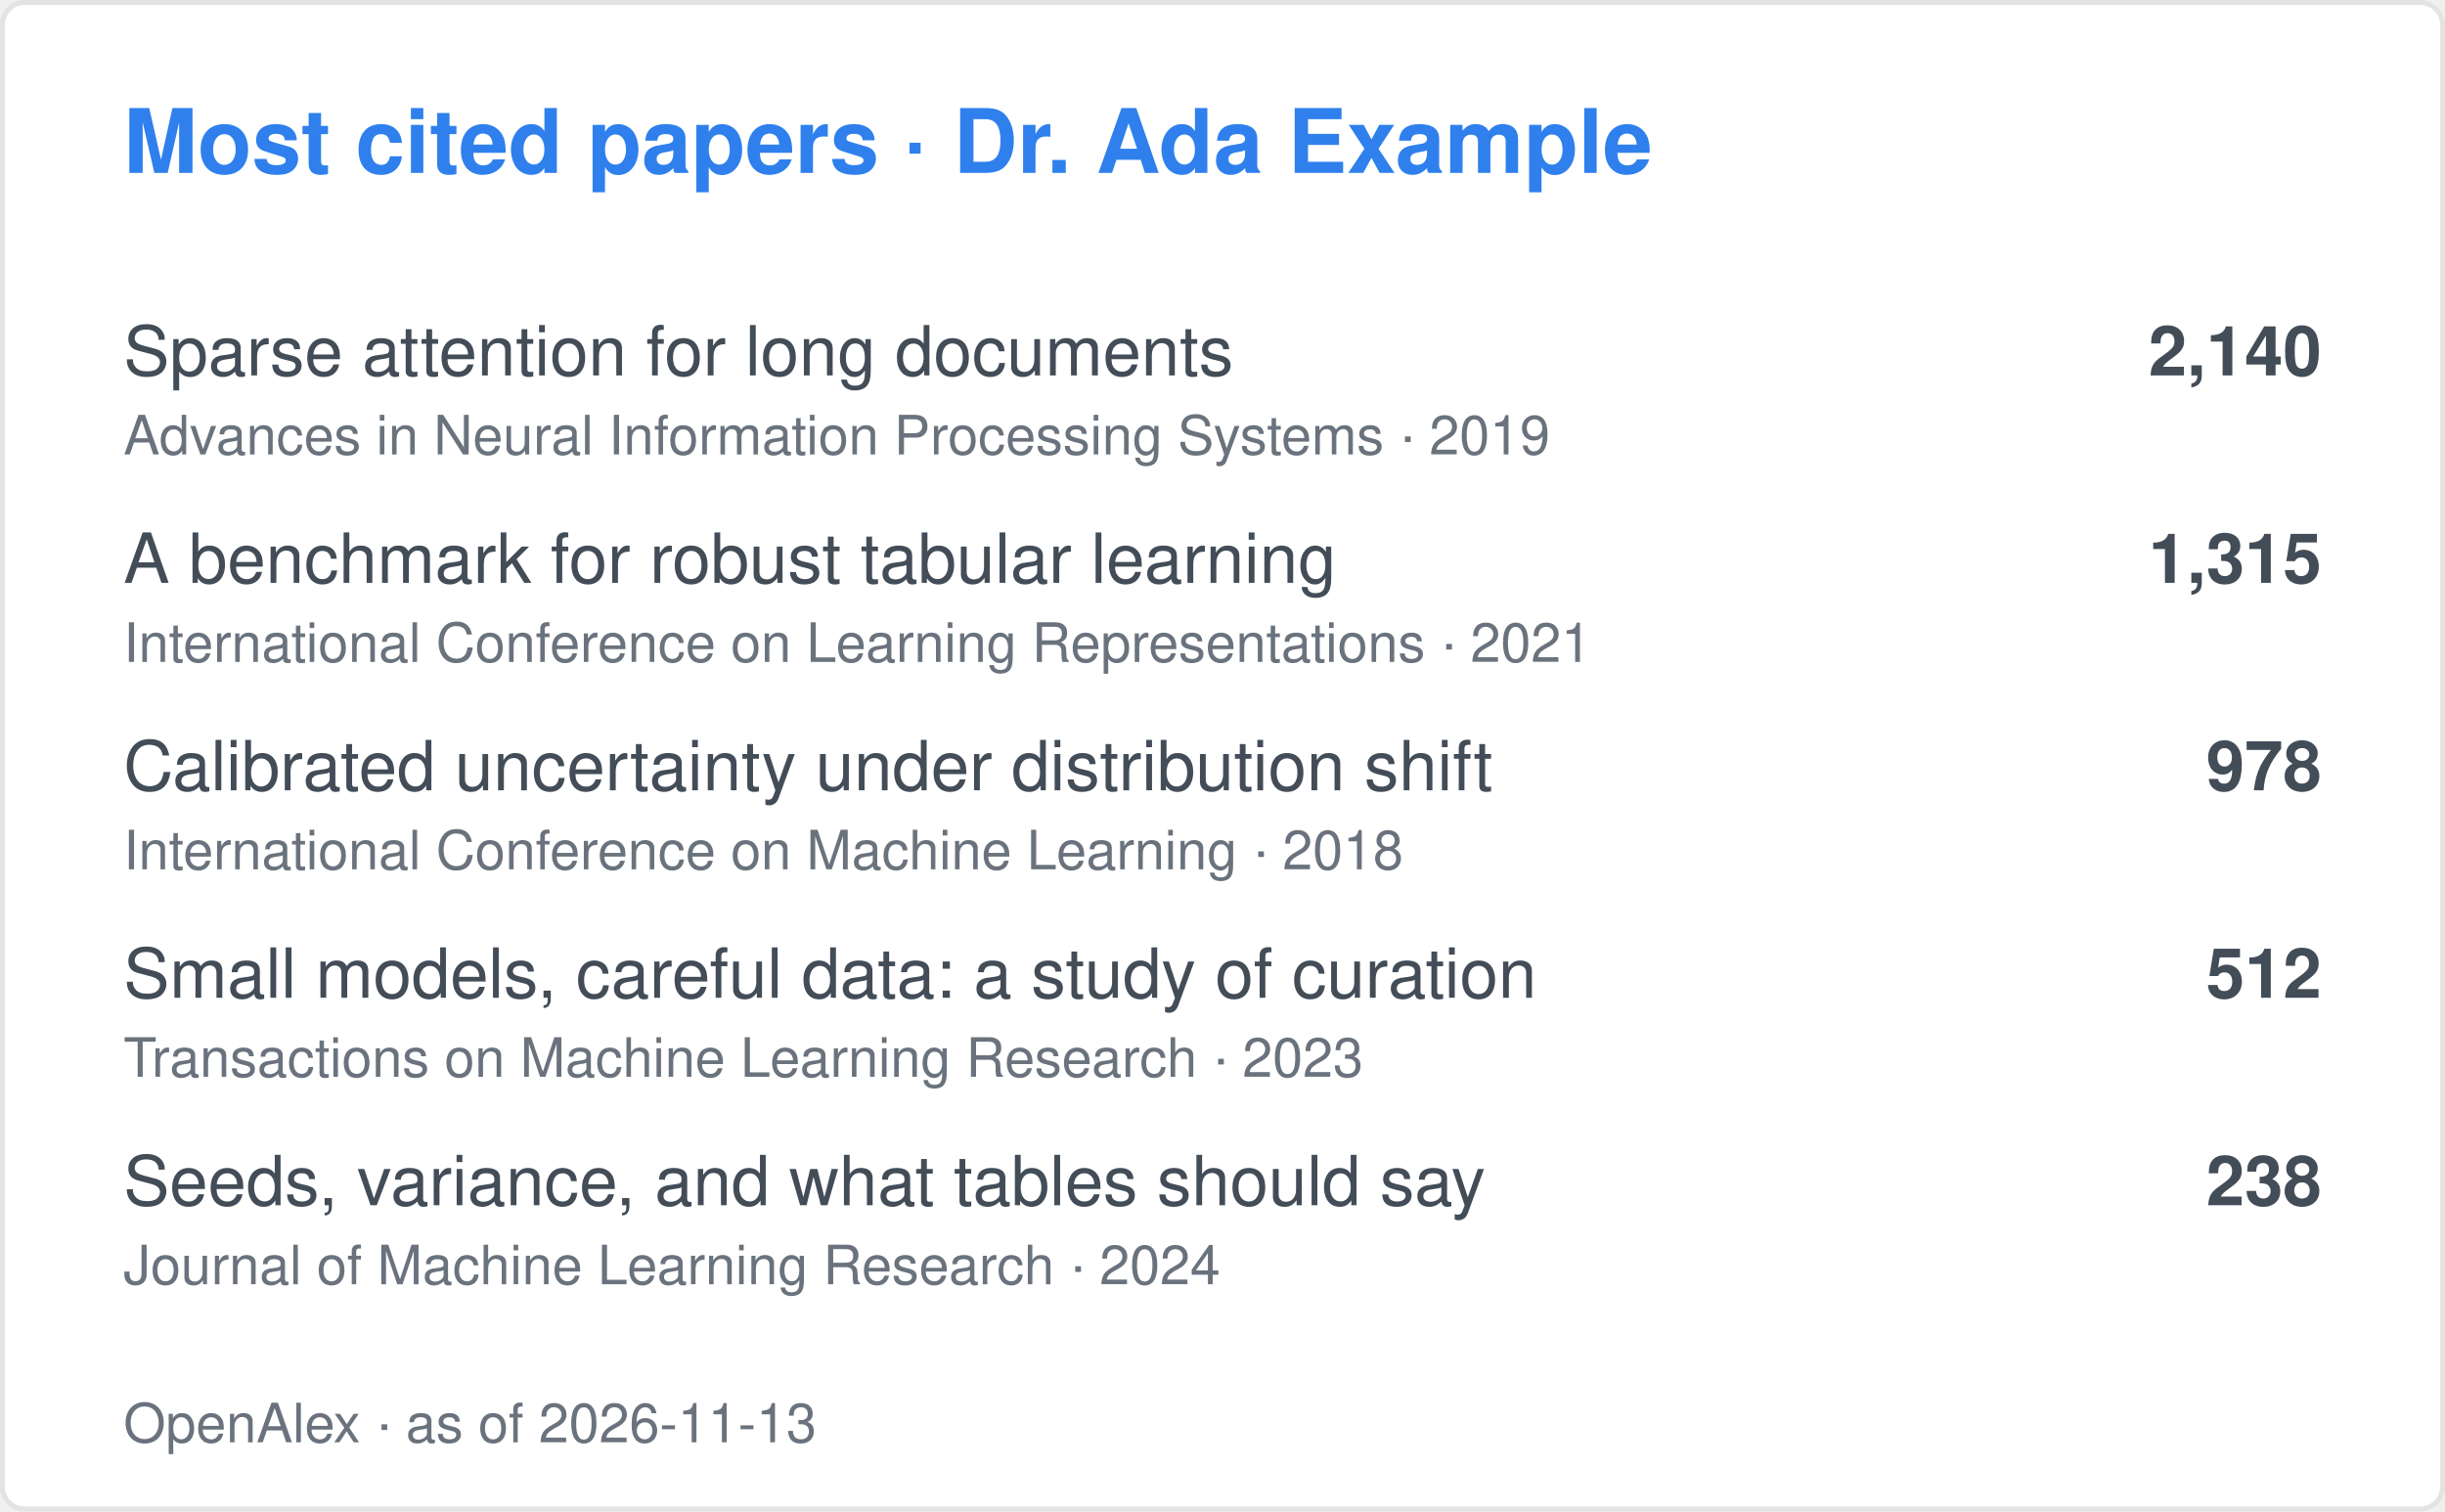
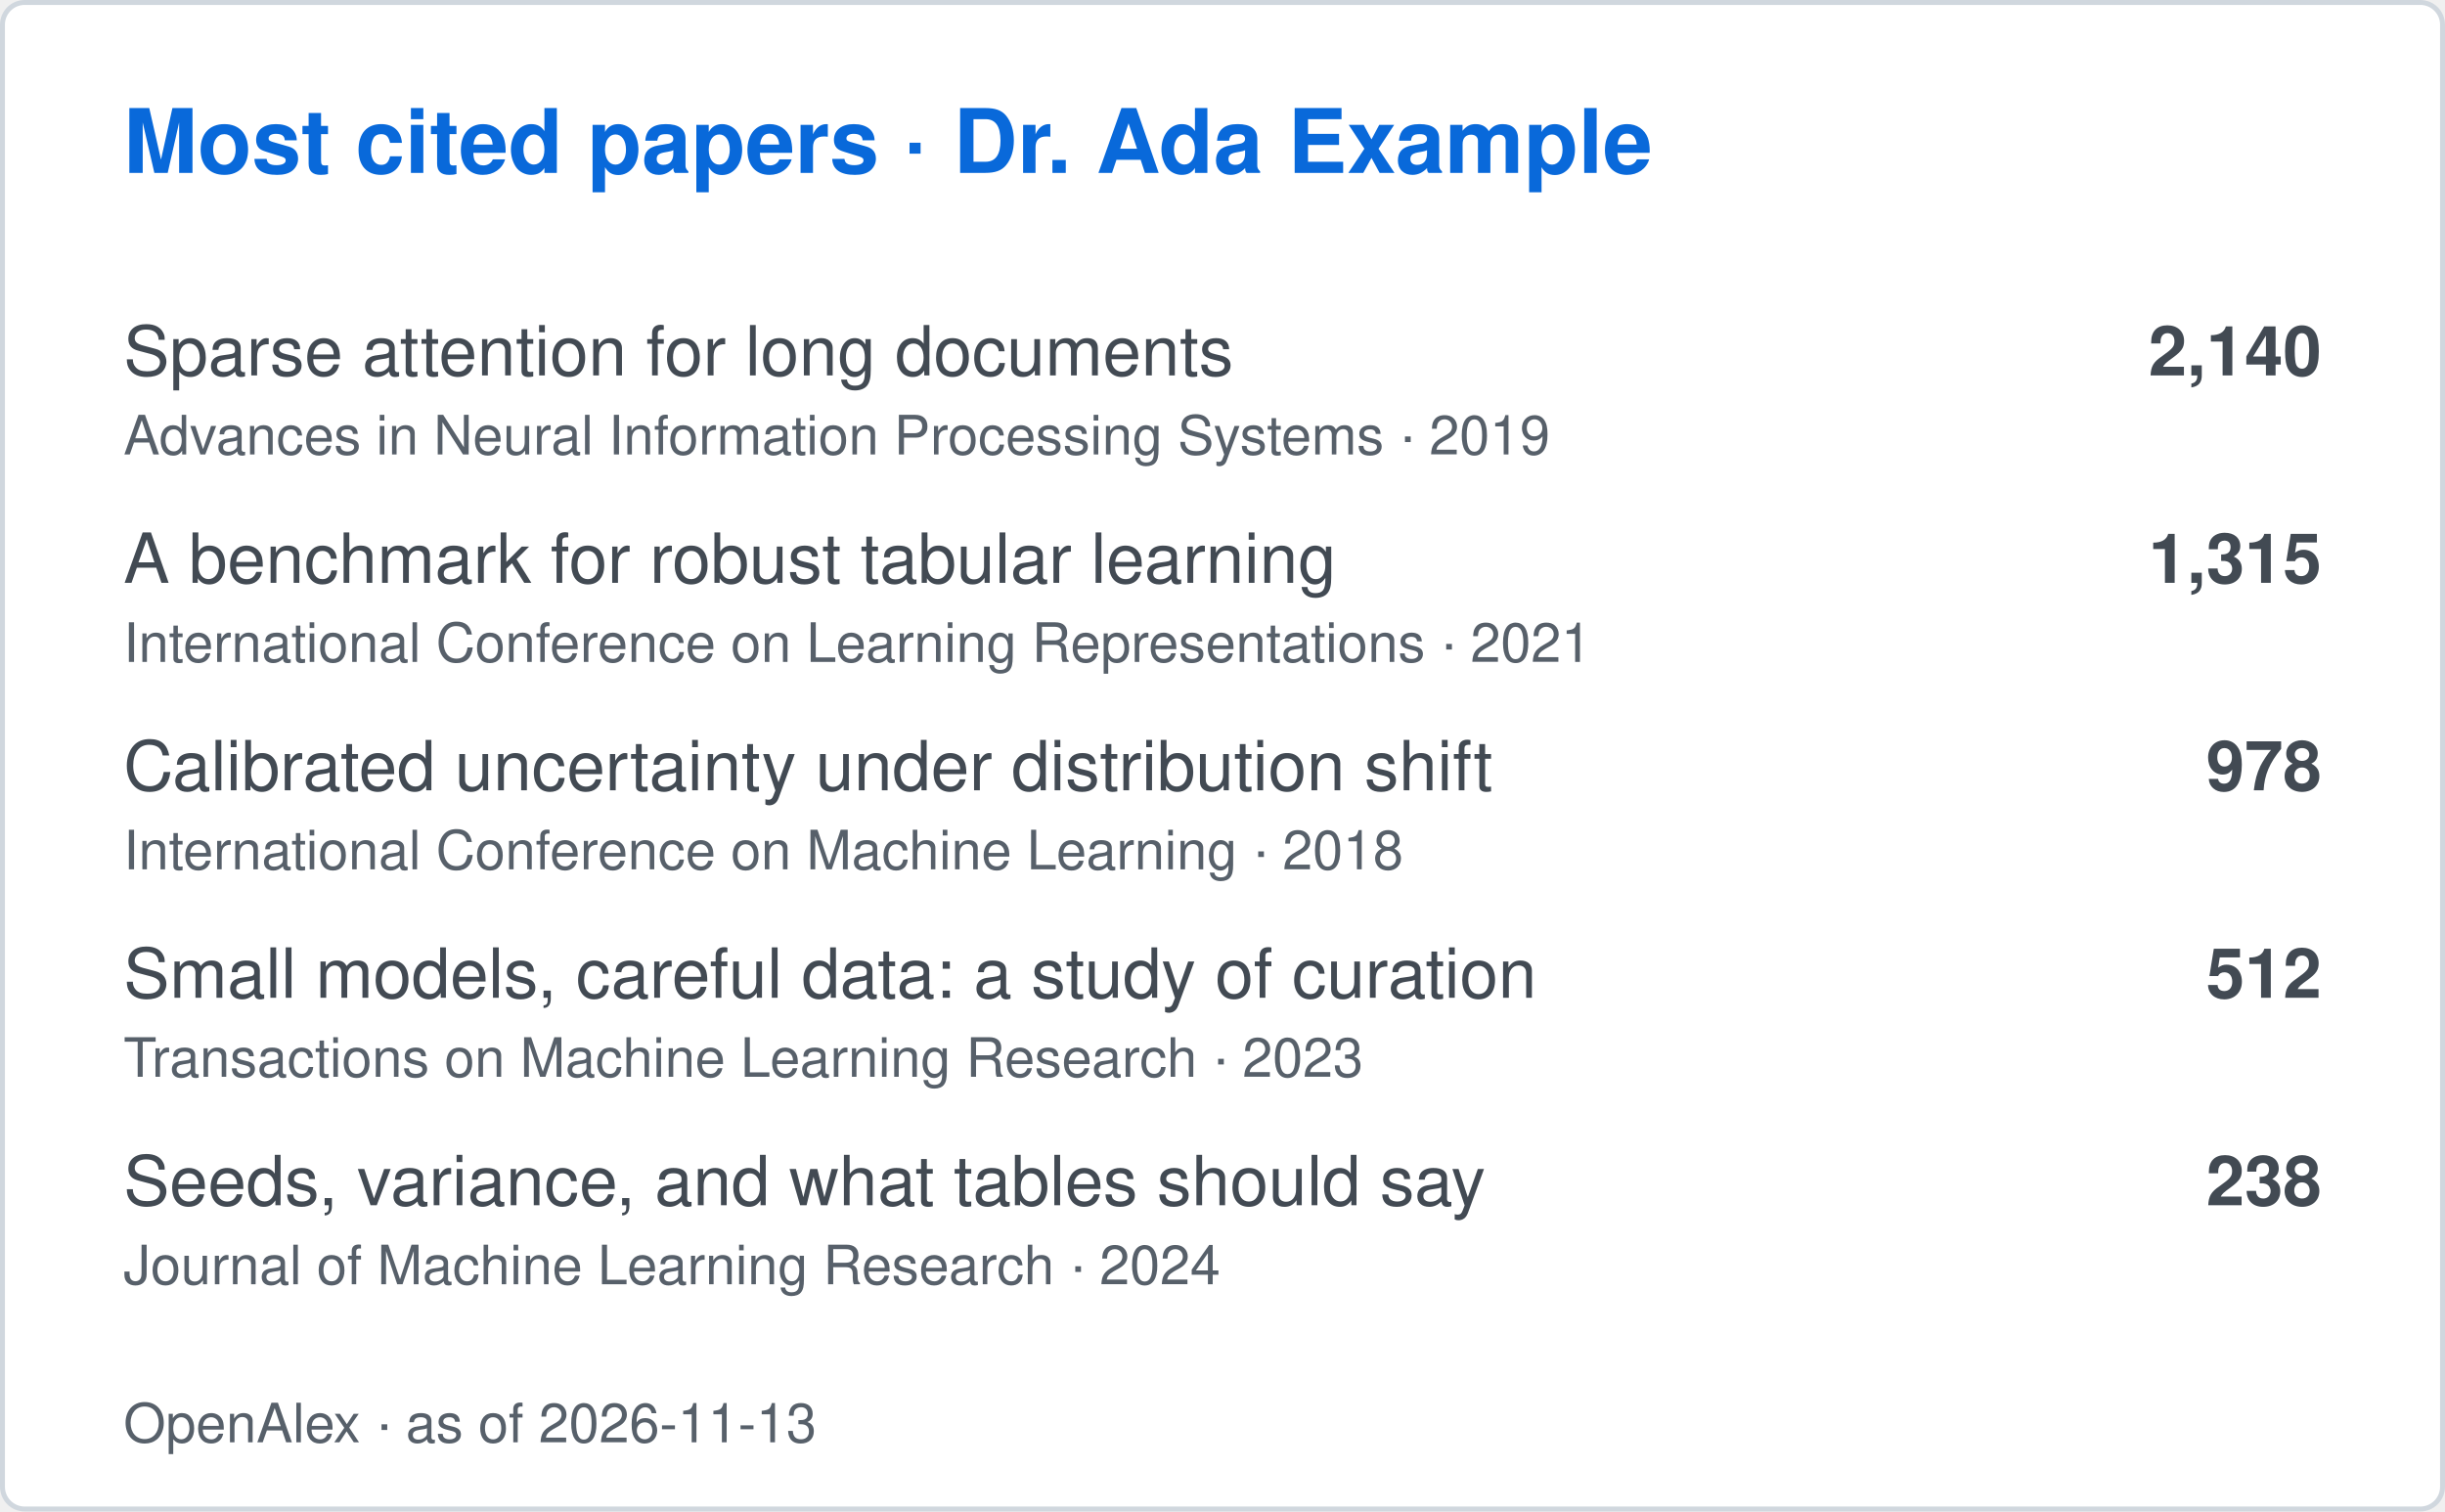
- <svg xmlns="http://www.w3.org/2000/svg" width="495" height="306" viewBox="0 0 495 306" role="img" id="sc-914e126c31" aria-label="Most cited papers · Dr. Ada Example">
-   <style>#sc-914e126c31 text{font-family:-apple-system, 'Segoe UI', Helvetica, Arial, 'PingFang SC', 'Microsoft YaHei', sans-serif}#sc-914e126c31 .title{font-size:18px;font-weight:600}#sc-914e126c31 .text{font-size:14px}#sc-914e126c31 .muted{font-size:11px}#sc-914e126c31 .bg{fill:#ffffff;stroke:#e4e2e2}#sc-914e126c31 .title{fill:#2f80ed}#sc-914e126c31 .text{fill:#434d58}#sc-914e126c31 .muted{fill:#6a737d}#sc-914e126c31 .bar{fill:#2f80ed}@media (prefers-color-scheme: dark){#sc-914e126c31 .bg{fill:#0d1117;stroke:#30363d}#sc-914e126c31 .title{fill:#58a6ff}#sc-914e126c31 .text{fill:#c9d1d9}#sc-914e126c31 .muted{fill:#8b949e}#sc-914e126c31 .bar{fill:#58a6ff}}</style>
+ <svg xmlns="http://www.w3.org/2000/svg" width="495" height="306" viewBox="0 0 495 306" role="img" id="sc-1c2c755c04" xml:lang="en" aria-labelledby="sc-1c2c755c04-t sc-1c2c755c04-d">
+   <style>#sc-1c2c755c04 text{font-family:-apple-system, 'Segoe UI', Helvetica, Arial, 'PingFang SC', 'Microsoft YaHei', sans-serif}#sc-1c2c755c04 .title{font-size:18px;font-weight:600}#sc-1c2c755c04 .text{font-size:14px}#sc-1c2c755c04 .muted{font-size:11px}#sc-1c2c755c04 .bg{fill:#ffffff;stroke:#d0d7de}#sc-1c2c755c04 .title{fill:#0969da}#sc-1c2c755c04 .text{fill:#424a53}#sc-1c2c755c04 .muted{fill:#57606a}#sc-1c2c755c04 .bar{fill:#0969da}#sc-1c2c755c04 .partial{fill:#0969da;fill-opacity:0.35;stroke:#0969da;stroke-width:1.5}@media (prefers-color-scheme: dark){#sc-1c2c755c04 .bg{fill:#0d1117;stroke:#30363d}#sc-1c2c755c04 .title{fill:#58a6ff}#sc-1c2c755c04 .text{fill:#c9d1d9}#sc-1c2c755c04 .muted{fill:#8b949e}#sc-1c2c755c04 .bar{fill:#58a6ff}#sc-1c2c755c04 .partial{fill:#58a6ff;fill-opacity:0.35;stroke:#58a6ff;stroke-width:1.5}}</style>
  <rect class="bg" x="0.5" y="0.5" rx="4.5" width="494" height="305" />
-   <text class="title" x="25" y="35">Most cited papers · Dr. Ada Example</text>
-   <text class="text" x="25" y="76">Sparse attention for long documents</text>
+   <text class="title" x="25" y="35">⁨Most cited papers · Dr. Ada Example⁩</text>
+   <text class="text" x="25" y="76">⁨Sparse attention for long documents⁩</text>
  <text class="text" x="470" y="76" text-anchor="end" font-weight="600">2,140</text>
-   <text class="muted" x="25" y="92">Advances in Neural Information Processing Systems · 2019</text>
-   <text class="text" x="25" y="118">A benchmark for robust tabular learning</text>
+   <text class="muted" x="25" y="92">⁨Advances in Neural Information Processing Systems · 2019⁩</text>
+   <text class="text" x="25" y="118">⁨A benchmark for robust tabular learning⁩</text>
  <text class="text" x="470" y="118" text-anchor="end" font-weight="600">1,315</text>
-   <text class="muted" x="25" y="134">International Conference on Learning Representations · 2021</text>
-   <text class="text" x="25" y="160">Calibrated uncertainty under distribution shift</text>
+   <text class="muted" x="25" y="134">⁨International Conference on Learning Representations · 2021⁩</text>
+   <text class="text" x="25" y="160">⁨Calibrated uncertainty under distribution shift⁩</text>
  <text class="text" x="470" y="160" text-anchor="end" font-weight="600">978</text>
-   <text class="muted" x="25" y="176">International Conference on Machine Learning · 2018</text>
-   <text class="text" x="25" y="202">Small models, careful data: a study of curation</text>
+   <text class="muted" x="25" y="176">⁨International Conference on Machine Learning · 2018⁩</text>
+   <text class="text" x="25" y="202">⁨Small models, careful data: a study of curation⁩</text>
  <text class="text" x="470" y="202" text-anchor="end" font-weight="600">512</text>
-   <text class="muted" x="25" y="218">Transactions on Machine Learning Research · 2023</text>
-   <text class="text" x="25" y="244">Seeds, variance, and what tables should say</text>
+   <text class="muted" x="25" y="218">⁨Transactions on Machine Learning Research · 2023⁩</text>
+   <text class="text" x="25" y="244">⁨Seeds, variance, and what tables should say⁩</text>
  <text class="text" x="470" y="244" text-anchor="end" font-weight="600">238</text>
-   <text class="muted" x="25" y="260">Journal of Machine Learning Research · 2024</text>
+   <text class="muted" x="25" y="260">⁨Journal of Machine Learning Research · 2024⁩</text>
  <text class="muted" x="25" y="292">OpenAlex · as of 2026-11-13</text>
</svg>
